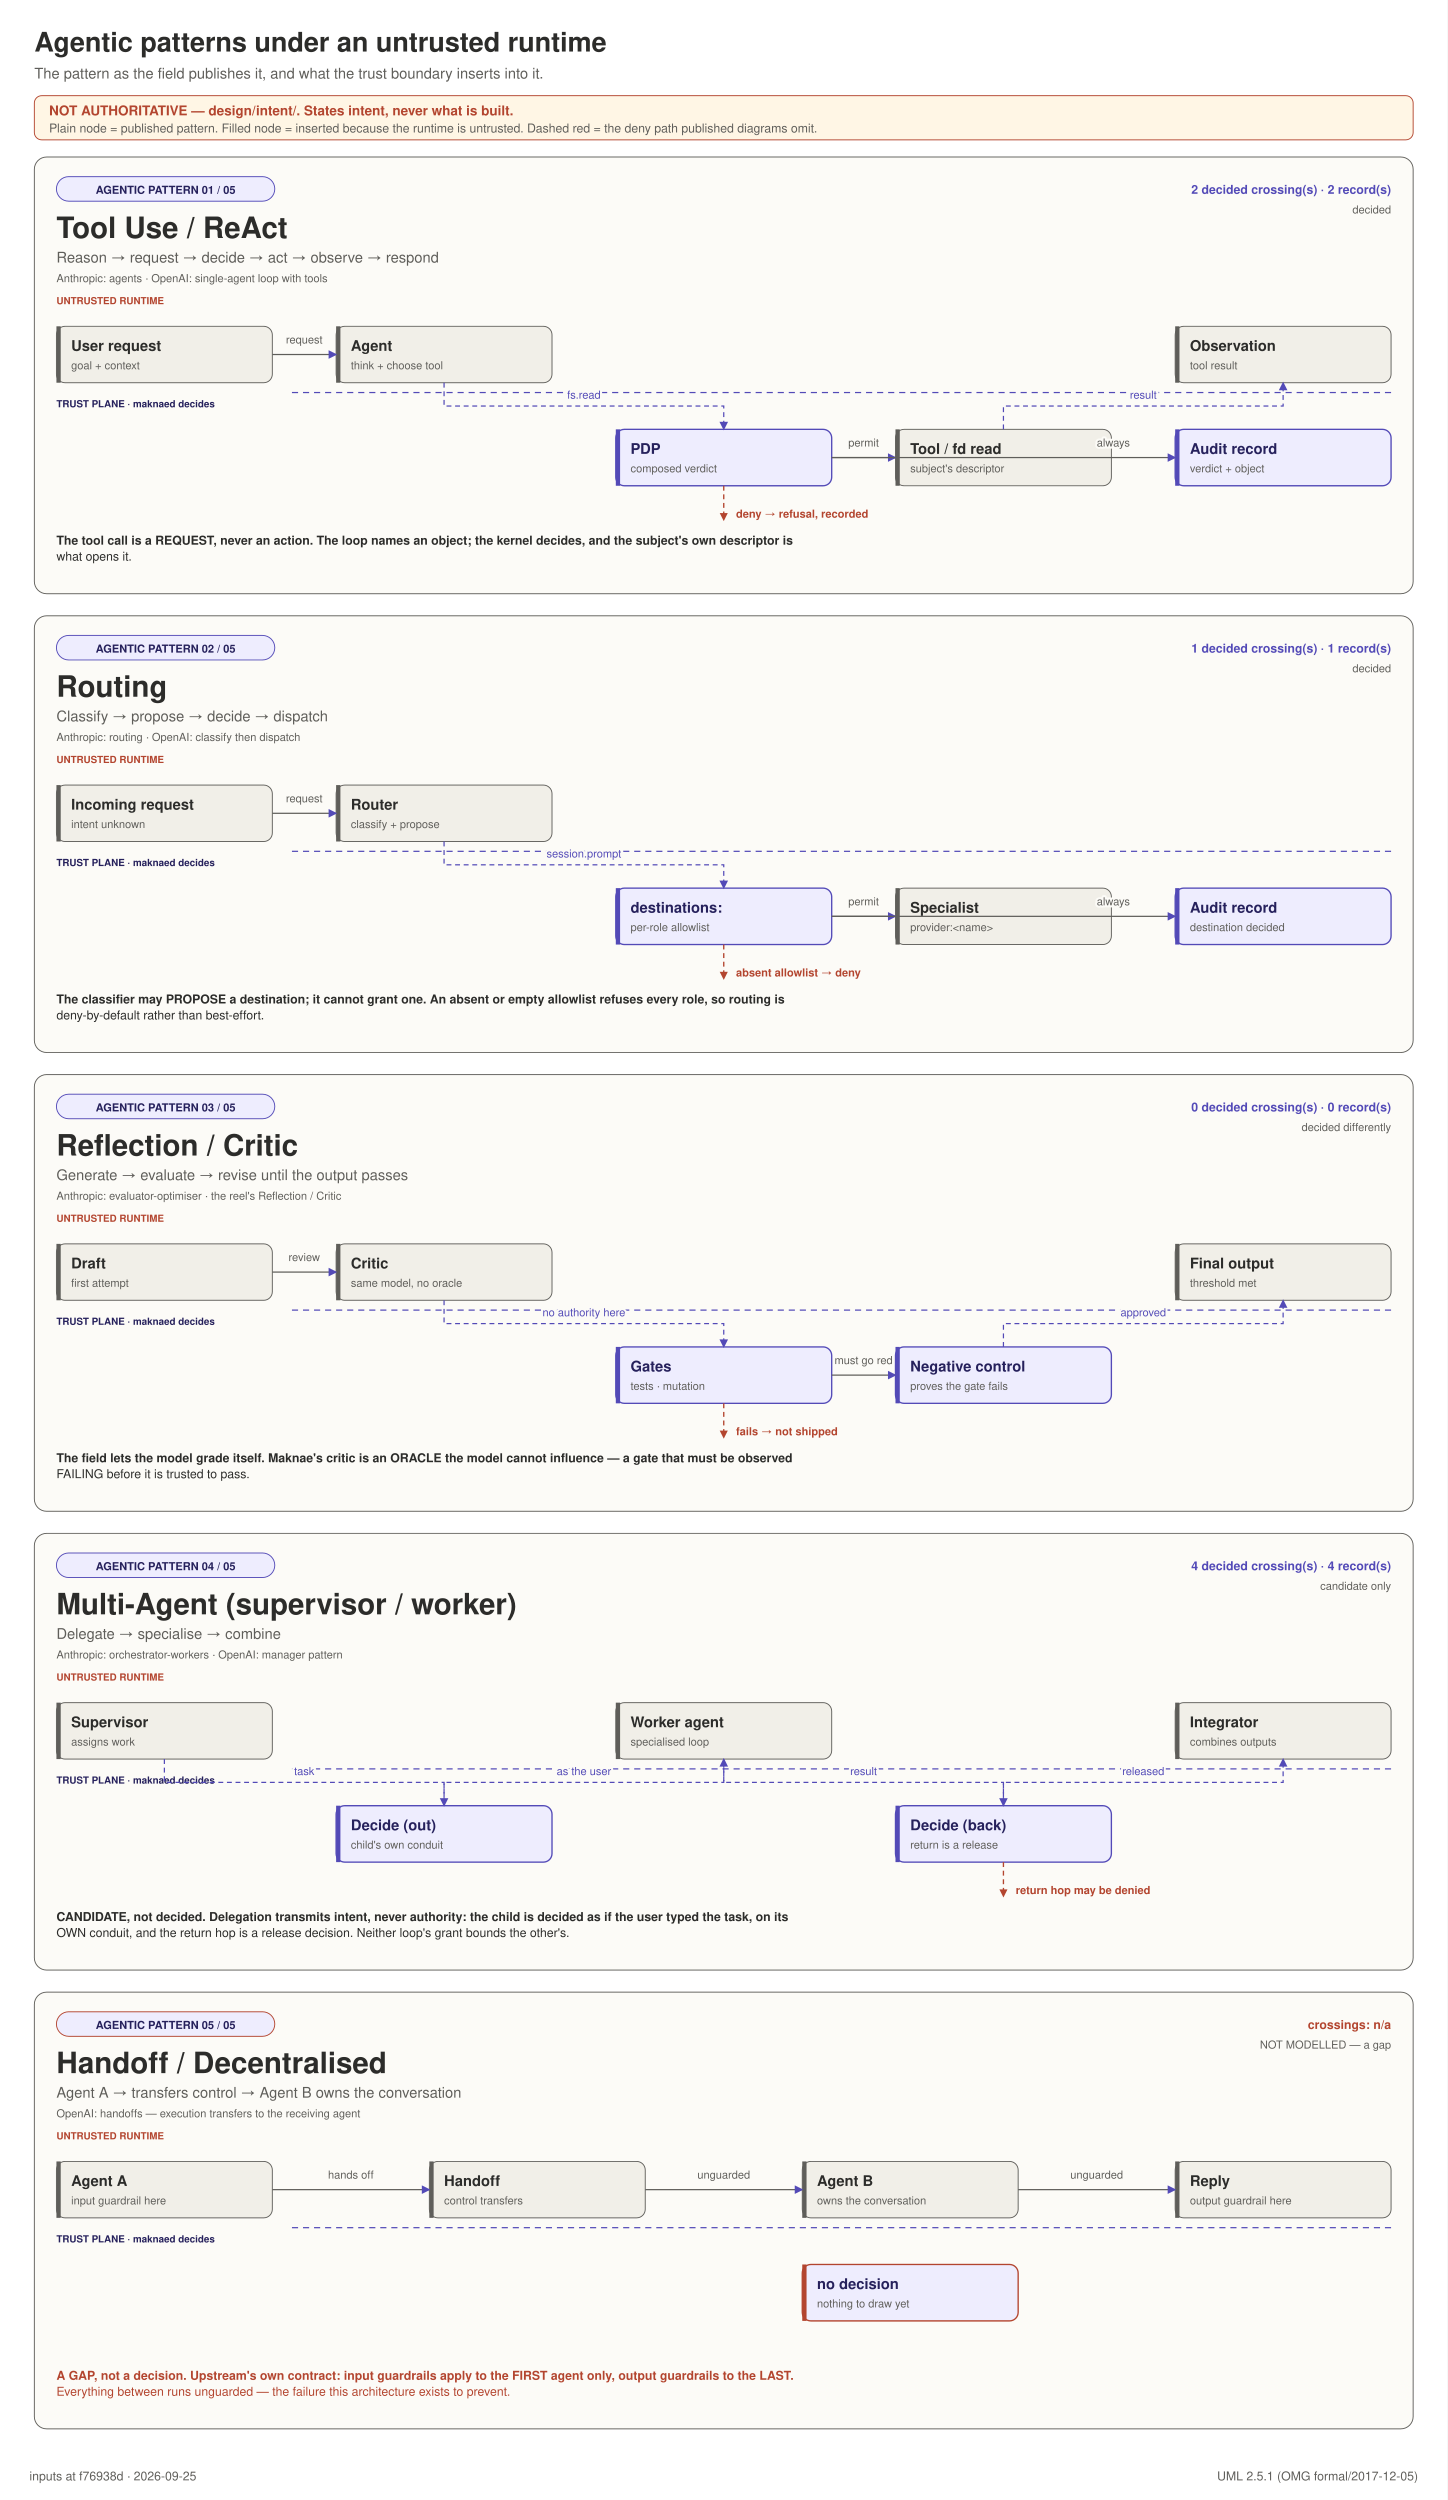
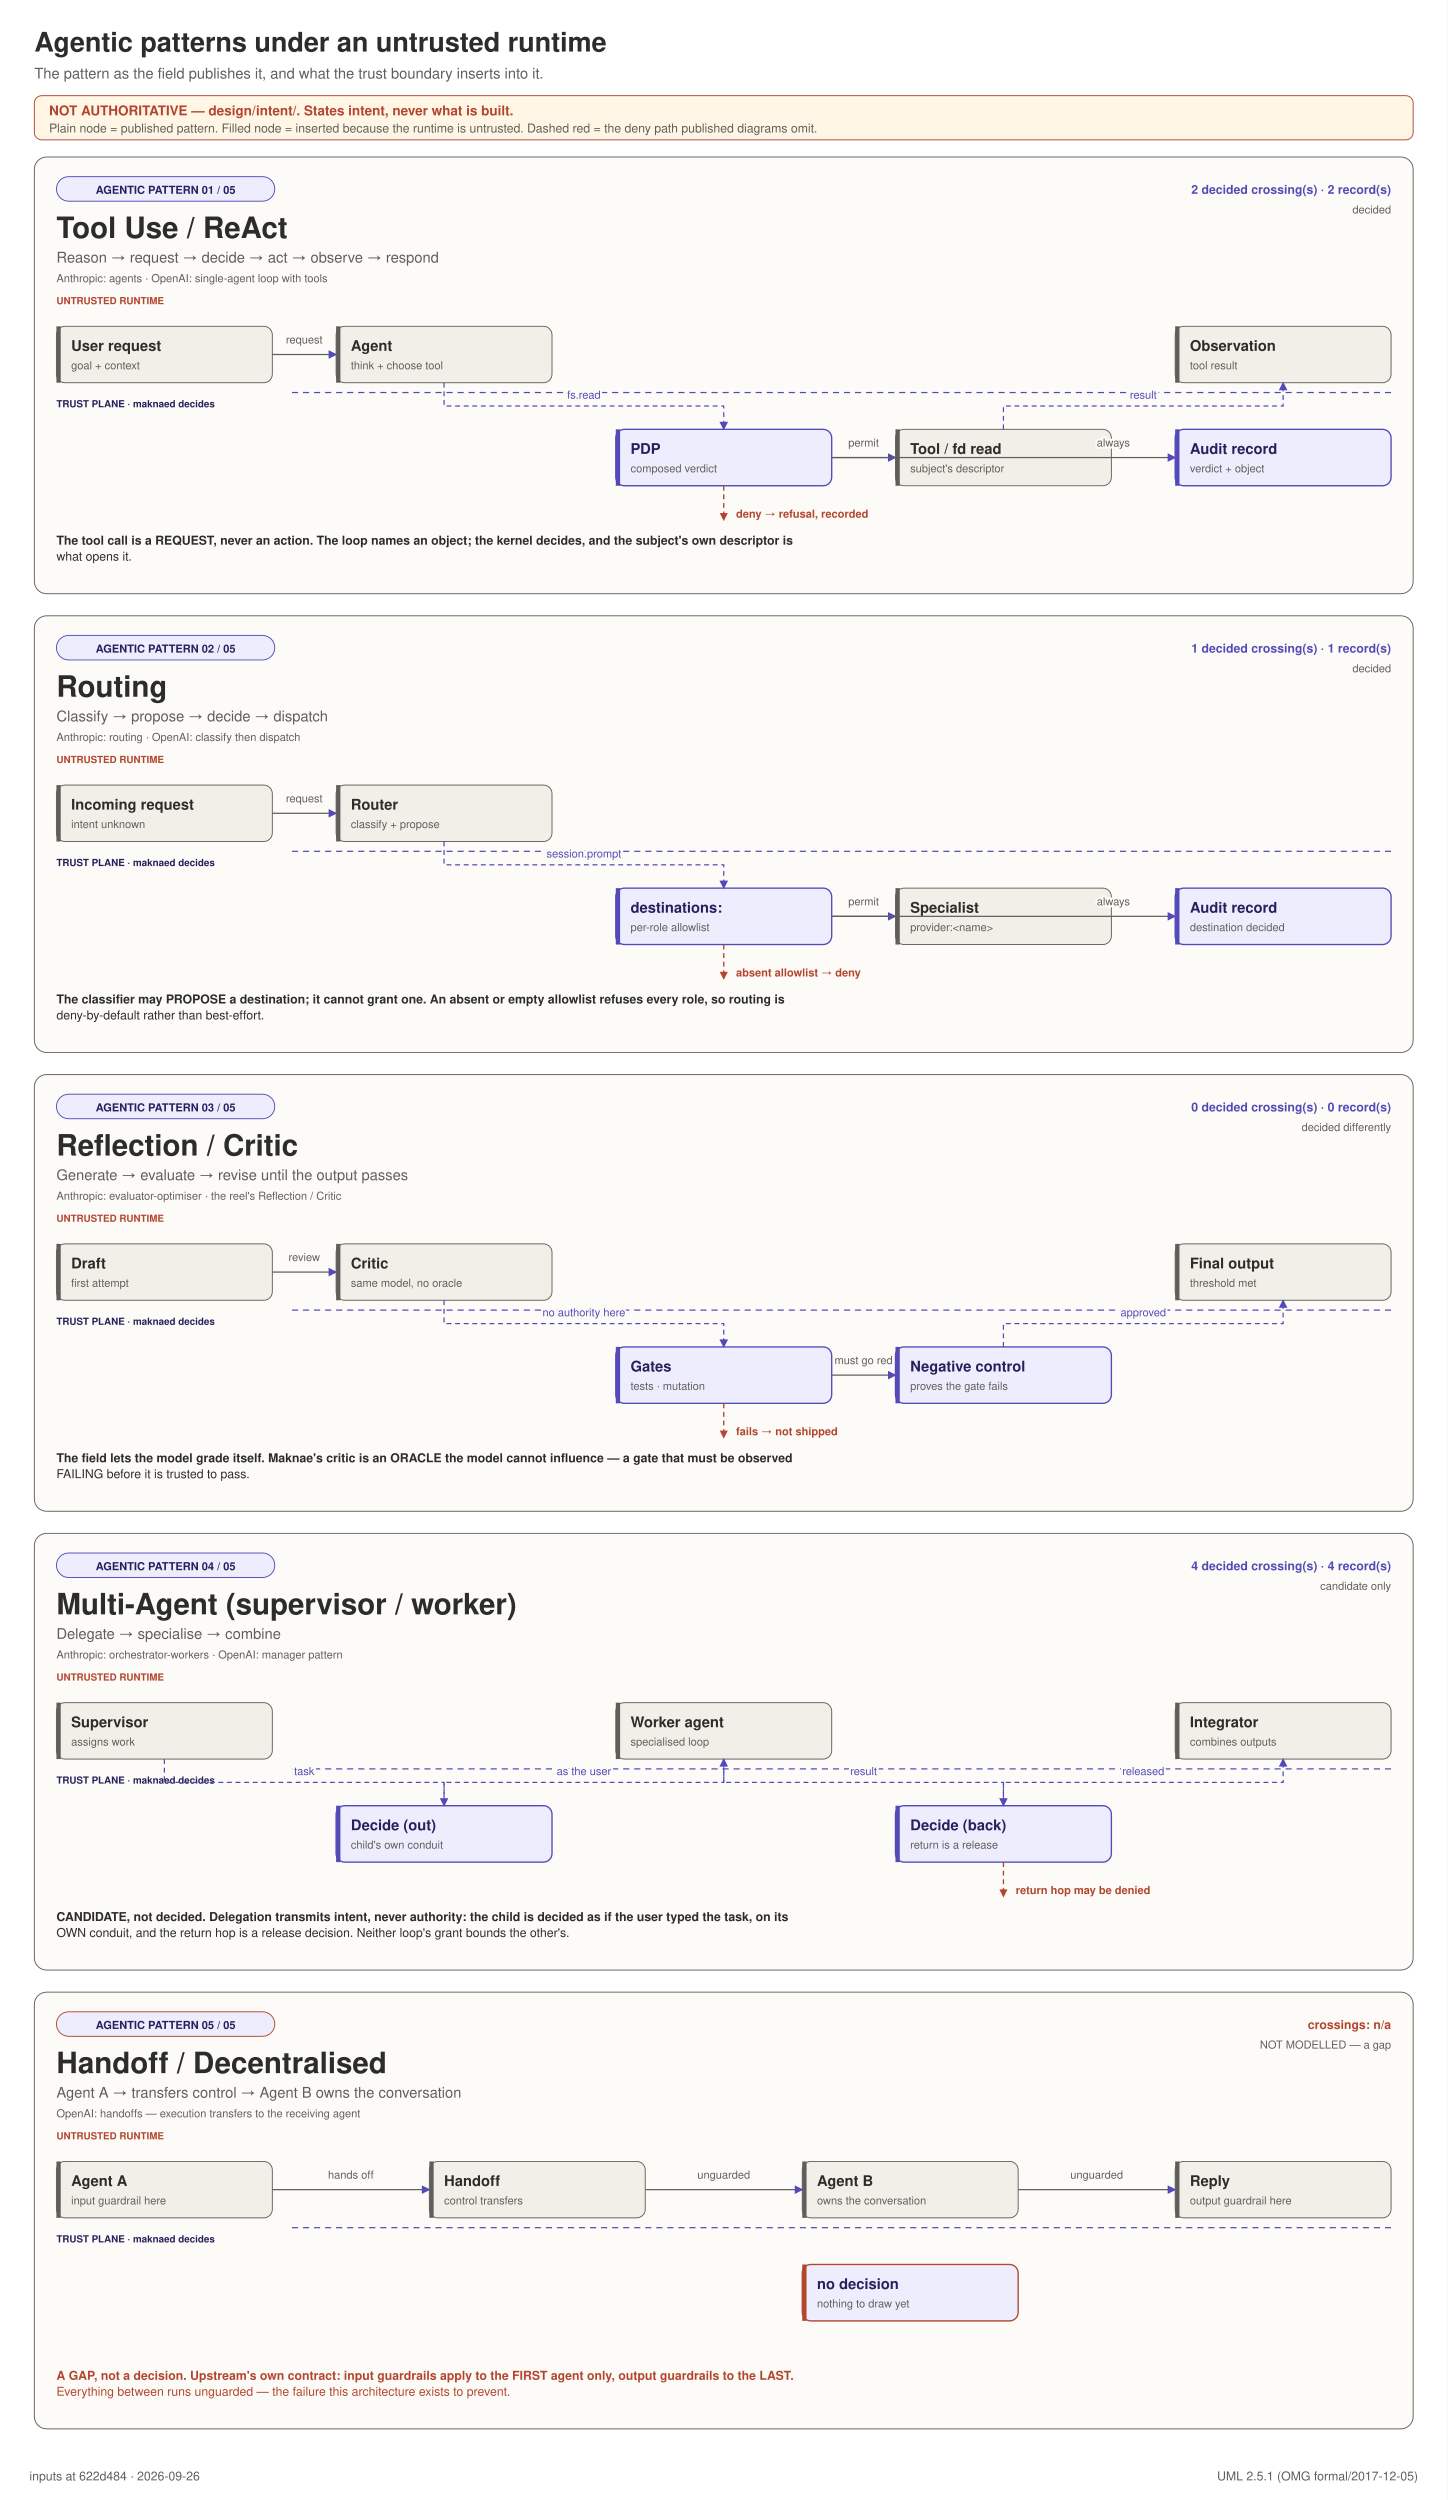
<svg xmlns="http://www.w3.org/2000/svg" width="1180" height="2038" viewBox="0 0 1180 2038" role="img">
  <rect x="0" y="0" width="1180" height="2038" fill="#FFFFFF" />
  <defs>
    <marker id="ar" viewBox="0 0 8 8" refX="7" refY="4" markerWidth="7" markerHeight="7" orient="auto">
      <path d="M0,0 L8,4 L0,8 z" fill="#534AB7" />
    </marker>
    <marker id="dn" viewBox="0 0 8 8" refX="7" refY="4" markerWidth="6" markerHeight="6" orient="auto">
      <path d="M0,0 L8,4 L0,8 z" fill="#B3452F" />
    </marker>
  </defs>
  <text x="28" y="42" text-anchor="start" font-family="Helvetica, Arial, sans-serif" font-size="22" font-weight="600" fill="#2C2C2A">Agentic patterns under an untrusted runtime</text>
  <text x="28" y="64" text-anchor="start" font-family="Helvetica, Arial, sans-serif" font-size="12" font-weight="400" fill="#5F5E5A">The pattern as the field publishes it, and what the trust boundary inserts into it.</text>
  <rect x="28" y="78" width="1124" height="36" rx="6" fill="#FFF6E5" stroke="#B3452F" stroke-width="0.75" />
  <text x="40" y="94" text-anchor="start" font-family="Helvetica, Arial, sans-serif" font-size="11" font-weight="600" fill="#B3452F">NOT AUTHORITATIVE — design/intent/. States intent, never what is built.</text>
  <text x="40" y="108" text-anchor="start" font-family="Helvetica, Arial, sans-serif" font-size="10" font-weight="400" fill="#5F5E5A">Plain node = published pattern.   Filled node = inserted because the runtime is untrusted.   Dashed red = the deny path published diagrams omit.</text>
  <rect x="28" y="128" width="1124" height="356" rx="10" fill="#FCFBF7" stroke="#5F5E5A" stroke-width="0.75" />
  <rect x="46" y="144" width="178" height="20" rx="10" fill="#EEEDFE" stroke="#534AB7" stroke-width="0.75" />
  <text x="135" y="158" text-anchor="middle" font-family="Helvetica, Arial, sans-serif" font-size="9" font-weight="600" fill="#26215C">AGENTIC PATTERN  01 / 05</text>
  <text x="46" y="194" text-anchor="start" font-family="Helvetica, Arial, sans-serif" font-size="24" font-weight="600" fill="#2C2C2A">Tool Use / ReAct</text>
  <text x="46" y="214" text-anchor="start" font-family="Helvetica, Arial, sans-serif" font-size="12" font-weight="400" fill="#5F5E5A">Reason → request → decide → act → observe → respond</text>
  <text x="46" y="230" text-anchor="start" font-family="Helvetica, Arial, sans-serif" font-size="9" font-weight="400" fill="#5F5E5A">Anthropic: agents · OpenAI: single-agent loop with tools</text>
  <text x="1134" y="158" text-anchor="end" font-family="Helvetica, Arial, sans-serif" font-size="10" font-weight="600" fill="#534AB7">2 decided crossing(s) · 2 record(s)</text>
  <text x="1134" y="174" text-anchor="end" font-family="Helvetica, Arial, sans-serif" font-size="9" font-weight="400" fill="#5F5E5A">decided</text>
  <text x="46" y="248" text-anchor="start" font-family="Helvetica, Arial, sans-serif" font-size="8" font-weight="600" fill="#B3452F">UNTRUSTED RUNTIME</text>
  <text x="46" y="332" text-anchor="start" font-family="Helvetica, Arial, sans-serif" font-size="8" font-weight="600" fill="#26215C">TRUST PLANE  ·  maknaed decides</text>
  <line x1="238" y1="320" x2="1138" y2="320" stroke="#534AB7" stroke-width="1" stroke-dasharray="5 4" />
  <rect x="46.0" y="266" width="176" height="46" rx="7" fill="#F1EFE8" stroke="#5F5E5A" stroke-width="0.75" />
  <rect x="46.0" y="266" width="3.5" height="46" fill="#5F5E5A" />
  <text x="58.0" y="286" text-anchor="start" font-family="Helvetica, Arial, sans-serif" font-size="12" font-weight="600" fill="#2C2C2A">User request</text>
  <text x="58.0" y="301" text-anchor="start" font-family="Helvetica, Arial, sans-serif" font-size="9" font-weight="400" fill="#5F5E5A">goal + context</text>
  <rect x="274.0" y="266" width="176" height="46" rx="7" fill="#F1EFE8" stroke="#5F5E5A" stroke-width="0.75" />
  <rect x="274.0" y="266" width="3.5" height="46" fill="#5F5E5A" />
  <text x="286.0" y="286" text-anchor="start" font-family="Helvetica, Arial, sans-serif" font-size="12" font-weight="600" fill="#2C2C2A">Agent</text>
  <text x="286.0" y="301" text-anchor="start" font-family="Helvetica, Arial, sans-serif" font-size="9" font-weight="400" fill="#5F5E5A">think + choose tool</text>
  <rect x="502.0" y="350" width="176" height="46" rx="7" fill="#EEEDFE" stroke="#534AB7" stroke-width="1.1" />
  <rect x="502.0" y="350" width="3.5" height="46" fill="#534AB7" />
  <text x="514.0" y="370" text-anchor="start" font-family="Helvetica, Arial, sans-serif" font-size="12" font-weight="600" fill="#26215C">PDP</text>
  <text x="514.0" y="385" text-anchor="start" font-family="Helvetica, Arial, sans-serif" font-size="9" font-weight="400" fill="#5F5E5A">composed verdict</text>
  <rect x="730.0" y="350" width="176" height="46" rx="7" fill="#F1EFE8" stroke="#5F5E5A" stroke-width="0.75" />
  <rect x="730.0" y="350" width="3.5" height="46" fill="#5F5E5A" />
  <text x="742.0" y="370" text-anchor="start" font-family="Helvetica, Arial, sans-serif" font-size="12" font-weight="600" fill="#2C2C2A">Tool / fd read</text>
  <text x="742.0" y="385" text-anchor="start" font-family="Helvetica, Arial, sans-serif" font-size="9" font-weight="400" fill="#5F5E5A">subject's descriptor</text>
  <rect x="958.0" y="266" width="176" height="46" rx="7" fill="#F1EFE8" stroke="#5F5E5A" stroke-width="0.75" />
  <rect x="958.0" y="266" width="3.5" height="46" fill="#5F5E5A" />
  <text x="970.0" y="286" text-anchor="start" font-family="Helvetica, Arial, sans-serif" font-size="12" font-weight="600" fill="#2C2C2A">Observation</text>
  <text x="970.0" y="301" text-anchor="start" font-family="Helvetica, Arial, sans-serif" font-size="9" font-weight="400" fill="#5F5E5A">tool result</text>
  <rect x="958.0" y="350" width="176" height="46" rx="7" fill="#EEEDFE" stroke="#534AB7" stroke-width="1.1" />
  <rect x="958.0" y="350" width="3.5" height="46" fill="#534AB7" />
  <text x="970.0" y="370" text-anchor="start" font-family="Helvetica, Arial, sans-serif" font-size="12" font-weight="600" fill="#26215C">Audit record</text>
  <text x="970.0" y="385" text-anchor="start" font-family="Helvetica, Arial, sans-serif" font-size="9" font-weight="400" fill="#5F5E5A">verdict + object</text>
  <line x1="222.0" y1="289.0" x2="274.0" y2="289.0" stroke="#5F5E5A" stroke-width="1" marker-end="url(#ar)" />
  <text x="248.0" y="280.0" text-anchor="middle" font-family="Helvetica, Arial, sans-serif" font-size="9" font-weight="400" fill="#5F5E5A" stroke="#FCFBF7" stroke-width="3.5" paint-order="stroke" stroke-linejoin="round">request</text>
  <path d="M362.0,312 L362.0,331.0 L590.0,331.0 L590.0,350" fill="none" stroke="#534AB7" stroke-width="1" stroke-dasharray="4 3" marker-end="url(#ar)" />
  <text x="476.0" y="325.0" text-anchor="middle" font-family="Helvetica, Arial, sans-serif" font-size="9" font-weight="400" fill="#534AB7" stroke="#FCFBF7" stroke-width="3.5" paint-order="stroke" stroke-linejoin="round">fs.read</text>
  <line x1="678.0" y1="373.0" x2="730.0" y2="373.0" stroke="#5F5E5A" stroke-width="1" marker-end="url(#ar)" />
  <text x="704.0" y="364.0" text-anchor="middle" font-family="Helvetica, Arial, sans-serif" font-size="9" font-weight="400" fill="#5F5E5A" stroke="#FCFBF7" stroke-width="3.5" paint-order="stroke" stroke-linejoin="round">permit</text>
  <path d="M818.0,350 L818.0,331.0 L1046.0,331.0 L1046.0,312" fill="none" stroke="#534AB7" stroke-width="1" stroke-dasharray="4 3" marker-end="url(#ar)" />
  <text x="932.0" y="325.0" text-anchor="middle" font-family="Helvetica, Arial, sans-serif" font-size="9" font-weight="400" fill="#534AB7" stroke="#FCFBF7" stroke-width="3.5" paint-order="stroke" stroke-linejoin="round">result</text>
  <line x1="678.0" y1="373.0" x2="958.0" y2="373.0" stroke="#5F5E5A" stroke-width="1" marker-end="url(#ar)" />
  <text x="907.6" y="364.0" text-anchor="middle" font-family="Helvetica, Arial, sans-serif" font-size="9" font-weight="400" fill="#5F5E5A" stroke="#FCFBF7" stroke-width="3.5" paint-order="stroke" stroke-linejoin="round">always</text>
  <line x1="590.0" y1="396" x2="590.0" y2="424" stroke="#B3452F" stroke-width="1.1" stroke-dasharray="4 3" marker-end="url(#dn)" />
  <text x="600.0" y="422" text-anchor="start" font-family="Helvetica, Arial, sans-serif" font-size="9" font-weight="600" fill="#B3452F">deny → refusal, recorded</text>
  <text x="46" y="444" text-anchor="start" font-family="Helvetica, Arial, sans-serif" font-size="10" font-weight="600" fill="#2C2C2A">The tool call is a REQUEST, never an action. The loop names an object; the kernel decides, and the subject's own descriptor is</text>
  <text x="46" y="457" text-anchor="start" font-family="Helvetica, Arial, sans-serif" font-size="10" font-weight="400" fill="#2C2C2A">what opens it.</text>
  <rect x="28" y="502" width="1124" height="356" rx="10" fill="#FCFBF7" stroke="#5F5E5A" stroke-width="0.75" />
  <rect x="46" y="518" width="178" height="20" rx="10" fill="#EEEDFE" stroke="#534AB7" stroke-width="0.75" />
  <text x="135" y="532" text-anchor="middle" font-family="Helvetica, Arial, sans-serif" font-size="9" font-weight="600" fill="#26215C">AGENTIC PATTERN  02 / 05</text>
  <text x="46" y="568" text-anchor="start" font-family="Helvetica, Arial, sans-serif" font-size="24" font-weight="600" fill="#2C2C2A">Routing</text>
  <text x="46" y="588" text-anchor="start" font-family="Helvetica, Arial, sans-serif" font-size="12" font-weight="400" fill="#5F5E5A">Classify → propose → decide → dispatch</text>
  <text x="46" y="604" text-anchor="start" font-family="Helvetica, Arial, sans-serif" font-size="9" font-weight="400" fill="#5F5E5A">Anthropic: routing · OpenAI: classify then dispatch</text>
  <text x="1134" y="532" text-anchor="end" font-family="Helvetica, Arial, sans-serif" font-size="10" font-weight="600" fill="#534AB7">1 decided crossing(s) · 1 record(s)</text>
  <text x="1134" y="548" text-anchor="end" font-family="Helvetica, Arial, sans-serif" font-size="9" font-weight="400" fill="#5F5E5A">decided</text>
  <text x="46" y="622" text-anchor="start" font-family="Helvetica, Arial, sans-serif" font-size="8" font-weight="600" fill="#B3452F">UNTRUSTED RUNTIME</text>
  <text x="46" y="706" text-anchor="start" font-family="Helvetica, Arial, sans-serif" font-size="8" font-weight="600" fill="#26215C">TRUST PLANE  ·  maknaed decides</text>
  <line x1="238" y1="694" x2="1138" y2="694" stroke="#534AB7" stroke-width="1" stroke-dasharray="5 4" />
  <rect x="46.0" y="640" width="176" height="46" rx="7" fill="#F1EFE8" stroke="#5F5E5A" stroke-width="0.75" />
  <rect x="46.0" y="640" width="3.5" height="46" fill="#5F5E5A" />
  <text x="58.0" y="660" text-anchor="start" font-family="Helvetica, Arial, sans-serif" font-size="12" font-weight="600" fill="#2C2C2A">Incoming request</text>
  <text x="58.0" y="675" text-anchor="start" font-family="Helvetica, Arial, sans-serif" font-size="9" font-weight="400" fill="#5F5E5A">intent unknown</text>
  <rect x="274.0" y="640" width="176" height="46" rx="7" fill="#F1EFE8" stroke="#5F5E5A" stroke-width="0.75" />
  <rect x="274.0" y="640" width="3.5" height="46" fill="#5F5E5A" />
  <text x="286.0" y="660" text-anchor="start" font-family="Helvetica, Arial, sans-serif" font-size="12" font-weight="600" fill="#2C2C2A">Router</text>
  <text x="286.0" y="675" text-anchor="start" font-family="Helvetica, Arial, sans-serif" font-size="9" font-weight="400" fill="#5F5E5A">classify + propose</text>
  <rect x="502.0" y="724" width="176" height="46" rx="7" fill="#EEEDFE" stroke="#534AB7" stroke-width="1.1" />
  <rect x="502.0" y="724" width="3.5" height="46" fill="#534AB7" />
  <text x="514.0" y="744" text-anchor="start" font-family="Helvetica, Arial, sans-serif" font-size="12" font-weight="600" fill="#26215C">destinations:</text>
  <text x="514.0" y="759" text-anchor="start" font-family="Helvetica, Arial, sans-serif" font-size="9" font-weight="400" fill="#5F5E5A">per-role allowlist</text>
  <rect x="730.0" y="724" width="176" height="46" rx="7" fill="#F1EFE8" stroke="#5F5E5A" stroke-width="0.75" />
  <rect x="730.0" y="724" width="3.5" height="46" fill="#5F5E5A" />
  <text x="742.0" y="744" text-anchor="start" font-family="Helvetica, Arial, sans-serif" font-size="12" font-weight="600" fill="#2C2C2A">Specialist</text>
  <text x="742.0" y="759" text-anchor="start" font-family="Helvetica, Arial, sans-serif" font-size="9" font-weight="400" fill="#5F5E5A">provider:&lt;name&gt;</text>
  <rect x="958.0" y="724" width="176" height="46" rx="7" fill="#EEEDFE" stroke="#534AB7" stroke-width="1.1" />
  <rect x="958.0" y="724" width="3.5" height="46" fill="#534AB7" />
  <text x="970.0" y="744" text-anchor="start" font-family="Helvetica, Arial, sans-serif" font-size="12" font-weight="600" fill="#26215C">Audit record</text>
  <text x="970.0" y="759" text-anchor="start" font-family="Helvetica, Arial, sans-serif" font-size="9" font-weight="400" fill="#5F5E5A">destination decided</text>
  <line x1="222.0" y1="663.0" x2="274.0" y2="663.0" stroke="#5F5E5A" stroke-width="1" marker-end="url(#ar)" />
  <text x="248.0" y="654.0" text-anchor="middle" font-family="Helvetica, Arial, sans-serif" font-size="9" font-weight="400" fill="#5F5E5A" stroke="#FCFBF7" stroke-width="3.5" paint-order="stroke" stroke-linejoin="round">request</text>
  <path d="M362.0,686 L362.0,705.0 L590.0,705.0 L590.0,724" fill="none" stroke="#534AB7" stroke-width="1" stroke-dasharray="4 3" marker-end="url(#ar)" />
  <text x="476.0" y="699.0" text-anchor="middle" font-family="Helvetica, Arial, sans-serif" font-size="9" font-weight="400" fill="#534AB7" stroke="#FCFBF7" stroke-width="3.5" paint-order="stroke" stroke-linejoin="round">session.prompt</text>
  <line x1="678.0" y1="747.0" x2="730.0" y2="747.0" stroke="#5F5E5A" stroke-width="1" marker-end="url(#ar)" />
  <text x="704.0" y="738.0" text-anchor="middle" font-family="Helvetica, Arial, sans-serif" font-size="9" font-weight="400" fill="#5F5E5A" stroke="#FCFBF7" stroke-width="3.5" paint-order="stroke" stroke-linejoin="round">permit</text>
  <line x1="678.0" y1="747.0" x2="958.0" y2="747.0" stroke="#5F5E5A" stroke-width="1" marker-end="url(#ar)" />
  <text x="907.6" y="738.0" text-anchor="middle" font-family="Helvetica, Arial, sans-serif" font-size="9" font-weight="400" fill="#5F5E5A" stroke="#FCFBF7" stroke-width="3.5" paint-order="stroke" stroke-linejoin="round">always</text>
  <line x1="590.0" y1="770" x2="590.0" y2="798" stroke="#B3452F" stroke-width="1.1" stroke-dasharray="4 3" marker-end="url(#dn)" />
  <text x="600.0" y="796" text-anchor="start" font-family="Helvetica, Arial, sans-serif" font-size="9" font-weight="600" fill="#B3452F">absent allowlist → deny</text>
  <text x="46" y="818" text-anchor="start" font-family="Helvetica, Arial, sans-serif" font-size="10" font-weight="600" fill="#2C2C2A">The classifier may PROPOSE a destination; it cannot grant one. An absent or empty allowlist refuses every role, so routing is</text>
  <text x="46" y="831" text-anchor="start" font-family="Helvetica, Arial, sans-serif" font-size="10" font-weight="400" fill="#2C2C2A">deny-by-default rather than best-effort.</text>
  <rect x="28" y="876" width="1124" height="356" rx="10" fill="#FCFBF7" stroke="#5F5E5A" stroke-width="0.75" />
  <rect x="46" y="892" width="178" height="20" rx="10" fill="#EEEDFE" stroke="#534AB7" stroke-width="0.75" />
  <text x="135" y="906" text-anchor="middle" font-family="Helvetica, Arial, sans-serif" font-size="9" font-weight="600" fill="#26215C">AGENTIC PATTERN  03 / 05</text>
  <text x="46" y="942" text-anchor="start" font-family="Helvetica, Arial, sans-serif" font-size="24" font-weight="600" fill="#2C2C2A">Reflection / Critic</text>
  <text x="46" y="962" text-anchor="start" font-family="Helvetica, Arial, sans-serif" font-size="12" font-weight="400" fill="#5F5E5A">Generate → evaluate → revise until the output passes</text>
  <text x="46" y="978" text-anchor="start" font-family="Helvetica, Arial, sans-serif" font-size="9" font-weight="400" fill="#5F5E5A">Anthropic: evaluator-optimiser · the reel's Reflection / Critic</text>
  <text x="1134" y="906" text-anchor="end" font-family="Helvetica, Arial, sans-serif" font-size="10" font-weight="600" fill="#534AB7">0 decided crossing(s) · 0 record(s)</text>
  <text x="1134" y="922" text-anchor="end" font-family="Helvetica, Arial, sans-serif" font-size="9" font-weight="400" fill="#5F5E5A">decided differently</text>
  <text x="46" y="996" text-anchor="start" font-family="Helvetica, Arial, sans-serif" font-size="8" font-weight="600" fill="#B3452F">UNTRUSTED RUNTIME</text>
  <text x="46" y="1080" text-anchor="start" font-family="Helvetica, Arial, sans-serif" font-size="8" font-weight="600" fill="#26215C">TRUST PLANE  ·  maknaed decides</text>
  <line x1="238" y1="1068" x2="1138" y2="1068" stroke="#534AB7" stroke-width="1" stroke-dasharray="5 4" />
  <rect x="46.0" y="1014" width="176" height="46" rx="7" fill="#F1EFE8" stroke="#5F5E5A" stroke-width="0.75" />
  <rect x="46.0" y="1014" width="3.5" height="46" fill="#5F5E5A" />
  <text x="58.0" y="1034" text-anchor="start" font-family="Helvetica, Arial, sans-serif" font-size="12" font-weight="600" fill="#2C2C2A">Draft</text>
  <text x="58.0" y="1049" text-anchor="start" font-family="Helvetica, Arial, sans-serif" font-size="9" font-weight="400" fill="#5F5E5A">first attempt</text>
  <rect x="274.0" y="1014" width="176" height="46" rx="7" fill="#F1EFE8" stroke="#5F5E5A" stroke-width="0.75" />
  <rect x="274.0" y="1014" width="3.5" height="46" fill="#5F5E5A" />
  <text x="286.0" y="1034" text-anchor="start" font-family="Helvetica, Arial, sans-serif" font-size="12" font-weight="600" fill="#2C2C2A">Critic</text>
  <text x="286.0" y="1049" text-anchor="start" font-family="Helvetica, Arial, sans-serif" font-size="9" font-weight="400" fill="#5F5E5A">same model, no oracle</text>
  <rect x="502.0" y="1098" width="176" height="46" rx="7" fill="#EEEDFE" stroke="#534AB7" stroke-width="1.1" />
  <rect x="502.0" y="1098" width="3.5" height="46" fill="#534AB7" />
  <text x="514.0" y="1118" text-anchor="start" font-family="Helvetica, Arial, sans-serif" font-size="12" font-weight="600" fill="#26215C">Gates</text>
  <text x="514.0" y="1133" text-anchor="start" font-family="Helvetica, Arial, sans-serif" font-size="9" font-weight="400" fill="#5F5E5A">tests · mutation</text>
  <rect x="730.0" y="1098" width="176" height="46" rx="7" fill="#EEEDFE" stroke="#534AB7" stroke-width="1.1" />
  <rect x="730.0" y="1098" width="3.5" height="46" fill="#534AB7" />
  <text x="742.0" y="1118" text-anchor="start" font-family="Helvetica, Arial, sans-serif" font-size="12" font-weight="600" fill="#26215C">Negative control</text>
  <text x="742.0" y="1133" text-anchor="start" font-family="Helvetica, Arial, sans-serif" font-size="9" font-weight="400" fill="#5F5E5A">proves the gate fails</text>
  <rect x="958.0" y="1014" width="176" height="46" rx="7" fill="#F1EFE8" stroke="#5F5E5A" stroke-width="0.75" />
  <rect x="958.0" y="1014" width="3.5" height="46" fill="#5F5E5A" />
  <text x="970.0" y="1034" text-anchor="start" font-family="Helvetica, Arial, sans-serif" font-size="12" font-weight="600" fill="#2C2C2A">Final output</text>
  <text x="970.0" y="1049" text-anchor="start" font-family="Helvetica, Arial, sans-serif" font-size="9" font-weight="400" fill="#5F5E5A">threshold met</text>
  <line x1="222.0" y1="1037.0" x2="274.0" y2="1037.0" stroke="#5F5E5A" stroke-width="1" marker-end="url(#ar)" />
  <text x="248.0" y="1028.0" text-anchor="middle" font-family="Helvetica, Arial, sans-serif" font-size="9" font-weight="400" fill="#5F5E5A" stroke="#FCFBF7" stroke-width="3.5" paint-order="stroke" stroke-linejoin="round">review</text>
  <path d="M362.0,1060 L362.0,1079.0 L590.0,1079.0 L590.0,1098" fill="none" stroke="#534AB7" stroke-width="1" stroke-dasharray="4 3" marker-end="url(#ar)" />
  <text x="476.0" y="1073.0" text-anchor="middle" font-family="Helvetica, Arial, sans-serif" font-size="9" font-weight="400" fill="#534AB7" stroke="#FCFBF7" stroke-width="3.5" paint-order="stroke" stroke-linejoin="round">no authority here</text>
  <line x1="678.0" y1="1121.0" x2="730.0" y2="1121.0" stroke="#5F5E5A" stroke-width="1" marker-end="url(#ar)" />
  <text x="704.0" y="1112.0" text-anchor="middle" font-family="Helvetica, Arial, sans-serif" font-size="9" font-weight="400" fill="#5F5E5A" stroke="#FCFBF7" stroke-width="3.5" paint-order="stroke" stroke-linejoin="round">must go red</text>
  <path d="M818.0,1098 L818.0,1079.0 L1046.0,1079.0 L1046.0,1060" fill="none" stroke="#534AB7" stroke-width="1" stroke-dasharray="4 3" marker-end="url(#ar)" />
  <text x="932.0" y="1073.0" text-anchor="middle" font-family="Helvetica, Arial, sans-serif" font-size="9" font-weight="400" fill="#534AB7" stroke="#FCFBF7" stroke-width="3.5" paint-order="stroke" stroke-linejoin="round">approved</text>
  <line x1="590.0" y1="1144" x2="590.0" y2="1172" stroke="#B3452F" stroke-width="1.1" stroke-dasharray="4 3" marker-end="url(#dn)" />
  <text x="600.0" y="1170" text-anchor="start" font-family="Helvetica, Arial, sans-serif" font-size="9" font-weight="600" fill="#B3452F">fails → not shipped</text>
  <text x="46" y="1192" text-anchor="start" font-family="Helvetica, Arial, sans-serif" font-size="10" font-weight="600" fill="#2C2C2A">The field lets the model grade itself. Maknae's critic is an ORACLE the model cannot influence — a gate that must be observed</text>
  <text x="46" y="1205" text-anchor="start" font-family="Helvetica, Arial, sans-serif" font-size="10" font-weight="400" fill="#2C2C2A">FAILING before it is trusted to pass.</text>
  <rect x="28" y="1250" width="1124" height="356" rx="10" fill="#FCFBF7" stroke="#5F5E5A" stroke-width="0.75" />
  <rect x="46" y="1266" width="178" height="20" rx="10" fill="#EEEDFE" stroke="#534AB7" stroke-width="0.75" />
  <text x="135" y="1280" text-anchor="middle" font-family="Helvetica, Arial, sans-serif" font-size="9" font-weight="600" fill="#26215C">AGENTIC PATTERN  04 / 05</text>
  <text x="46" y="1316" text-anchor="start" font-family="Helvetica, Arial, sans-serif" font-size="24" font-weight="600" fill="#2C2C2A">Multi-Agent (supervisor / worker)</text>
  <text x="46" y="1336" text-anchor="start" font-family="Helvetica, Arial, sans-serif" font-size="12" font-weight="400" fill="#5F5E5A">Delegate → specialise → combine</text>
  <text x="46" y="1352" text-anchor="start" font-family="Helvetica, Arial, sans-serif" font-size="9" font-weight="400" fill="#5F5E5A">Anthropic: orchestrator-workers · OpenAI: manager pattern</text>
  <text x="1134" y="1280" text-anchor="end" font-family="Helvetica, Arial, sans-serif" font-size="10" font-weight="600" fill="#534AB7">4 decided crossing(s) · 4 record(s)</text>
  <text x="1134" y="1296" text-anchor="end" font-family="Helvetica, Arial, sans-serif" font-size="9" font-weight="400" fill="#5F5E5A">candidate only</text>
  <text x="46" y="1370" text-anchor="start" font-family="Helvetica, Arial, sans-serif" font-size="8" font-weight="600" fill="#B3452F">UNTRUSTED RUNTIME</text>
  <text x="46" y="1454" text-anchor="start" font-family="Helvetica, Arial, sans-serif" font-size="8" font-weight="600" fill="#26215C">TRUST PLANE  ·  maknaed decides</text>
  <line x1="238" y1="1442" x2="1138" y2="1442" stroke="#534AB7" stroke-width="1" stroke-dasharray="5 4" />
  <rect x="46.0" y="1388" width="176" height="46" rx="7" fill="#F1EFE8" stroke="#5F5E5A" stroke-width="0.75" />
  <rect x="46.0" y="1388" width="3.5" height="46" fill="#5F5E5A" />
  <text x="58.0" y="1408" text-anchor="start" font-family="Helvetica, Arial, sans-serif" font-size="12" font-weight="600" fill="#2C2C2A">Supervisor</text>
  <text x="58.0" y="1423" text-anchor="start" font-family="Helvetica, Arial, sans-serif" font-size="9" font-weight="400" fill="#5F5E5A">assigns work</text>
  <rect x="274.0" y="1472" width="176" height="46" rx="7" fill="#EEEDFE" stroke="#534AB7" stroke-width="1.1" />
  <rect x="274.0" y="1472" width="3.5" height="46" fill="#534AB7" />
  <text x="286.0" y="1492" text-anchor="start" font-family="Helvetica, Arial, sans-serif" font-size="12" font-weight="600" fill="#26215C">Decide (out)</text>
  <text x="286.0" y="1507" text-anchor="start" font-family="Helvetica, Arial, sans-serif" font-size="9" font-weight="400" fill="#5F5E5A">child's own conduit</text>
  <rect x="502.0" y="1388" width="176" height="46" rx="7" fill="#F1EFE8" stroke="#5F5E5A" stroke-width="0.75" />
  <rect x="502.0" y="1388" width="3.5" height="46" fill="#5F5E5A" />
  <text x="514.0" y="1408" text-anchor="start" font-family="Helvetica, Arial, sans-serif" font-size="12" font-weight="600" fill="#2C2C2A">Worker agent</text>
  <text x="514.0" y="1423" text-anchor="start" font-family="Helvetica, Arial, sans-serif" font-size="9" font-weight="400" fill="#5F5E5A">specialised loop</text>
  <rect x="730.0" y="1472" width="176" height="46" rx="7" fill="#EEEDFE" stroke="#534AB7" stroke-width="1.1" />
  <rect x="730.0" y="1472" width="3.5" height="46" fill="#534AB7" />
  <text x="742.0" y="1492" text-anchor="start" font-family="Helvetica, Arial, sans-serif" font-size="12" font-weight="600" fill="#26215C">Decide (back)</text>
  <text x="742.0" y="1507" text-anchor="start" font-family="Helvetica, Arial, sans-serif" font-size="9" font-weight="400" fill="#5F5E5A">return is a release</text>
  <rect x="958.0" y="1388" width="176" height="46" rx="7" fill="#F1EFE8" stroke="#5F5E5A" stroke-width="0.75" />
  <rect x="958.0" y="1388" width="3.5" height="46" fill="#5F5E5A" />
  <text x="970.0" y="1408" text-anchor="start" font-family="Helvetica, Arial, sans-serif" font-size="12" font-weight="600" fill="#2C2C2A">Integrator</text>
  <text x="970.0" y="1423" text-anchor="start" font-family="Helvetica, Arial, sans-serif" font-size="9" font-weight="400" fill="#5F5E5A">combines outputs</text>
  <path d="M134.0,1434 L134.0,1453.0 L362.0,1453.0 L362.0,1472" fill="none" stroke="#534AB7" stroke-width="1" stroke-dasharray="4 3" marker-end="url(#ar)" />
  <text x="248.0" y="1447.0" text-anchor="middle" font-family="Helvetica, Arial, sans-serif" font-size="9" font-weight="400" fill="#534AB7" stroke="#FCFBF7" stroke-width="3.5" paint-order="stroke" stroke-linejoin="round">task</text>
  <path d="M362.0,1472 L362.0,1453.0 L590.0,1453.0 L590.0,1434" fill="none" stroke="#534AB7" stroke-width="1" stroke-dasharray="4 3" marker-end="url(#ar)" />
  <text x="476.0" y="1447.0" text-anchor="middle" font-family="Helvetica, Arial, sans-serif" font-size="9" font-weight="400" fill="#534AB7" stroke="#FCFBF7" stroke-width="3.5" paint-order="stroke" stroke-linejoin="round">as the user</text>
  <path d="M590.0,1434 L590.0,1453.0 L818.0,1453.0 L818.0,1472" fill="none" stroke="#534AB7" stroke-width="1" stroke-dasharray="4 3" marker-end="url(#ar)" />
  <text x="704.0" y="1447.0" text-anchor="middle" font-family="Helvetica, Arial, sans-serif" font-size="9" font-weight="400" fill="#534AB7" stroke="#FCFBF7" stroke-width="3.5" paint-order="stroke" stroke-linejoin="round">result</text>
  <path d="M818.0,1472 L818.0,1453.0 L1046.0,1453.0 L1046.0,1434" fill="none" stroke="#534AB7" stroke-width="1" stroke-dasharray="4 3" marker-end="url(#ar)" />
  <text x="932.0" y="1447.0" text-anchor="middle" font-family="Helvetica, Arial, sans-serif" font-size="9" font-weight="400" fill="#534AB7" stroke="#FCFBF7" stroke-width="3.5" paint-order="stroke" stroke-linejoin="round">released</text>
  <line x1="818.0" y1="1518" x2="818.0" y2="1546" stroke="#B3452F" stroke-width="1.1" stroke-dasharray="4 3" marker-end="url(#dn)" />
  <text x="828.0" y="1544" text-anchor="start" font-family="Helvetica, Arial, sans-serif" font-size="9" font-weight="600" fill="#B3452F">return hop may be denied</text>
  <text x="46" y="1566" text-anchor="start" font-family="Helvetica, Arial, sans-serif" font-size="10" font-weight="600" fill="#2C2C2A">CANDIDATE, not decided. Delegation transmits intent, never authority: the child is decided as if the user typed the task, on its</text>
  <text x="46" y="1579" text-anchor="start" font-family="Helvetica, Arial, sans-serif" font-size="10" font-weight="400" fill="#2C2C2A">OWN conduit, and the return hop is a release decision. Neither loop's grant bounds the other's.</text>
  <rect x="28" y="1624" width="1124" height="356" rx="10" fill="#FCFBF7" stroke="#5F5E5A" stroke-width="0.75" />
  <rect x="46" y="1640" width="178" height="20" rx="10" fill="#EEEDFE" stroke="#B3452F" stroke-width="0.75" />
  <text x="135" y="1654" text-anchor="middle" font-family="Helvetica, Arial, sans-serif" font-size="9" font-weight="600" fill="#26215C">AGENTIC PATTERN  05 / 05</text>
  <text x="46" y="1690" text-anchor="start" font-family="Helvetica, Arial, sans-serif" font-size="24" font-weight="600" fill="#2C2C2A">Handoff / Decentralised</text>
  <text x="46" y="1710" text-anchor="start" font-family="Helvetica, Arial, sans-serif" font-size="12" font-weight="400" fill="#5F5E5A">Agent A → transfers control → Agent B owns the conversation</text>
  <text x="46" y="1726" text-anchor="start" font-family="Helvetica, Arial, sans-serif" font-size="9" font-weight="400" fill="#5F5E5A">OpenAI: handoffs — execution transfers to the receiving agent</text>
  <text x="1134" y="1654" text-anchor="end" font-family="Helvetica, Arial, sans-serif" font-size="10" font-weight="600" fill="#B3452F">crossings: n/a</text>
  <text x="1134" y="1670" text-anchor="end" font-family="Helvetica, Arial, sans-serif" font-size="9" font-weight="400" fill="#5F5E5A">NOT MODELLED — a gap</text>
  <text x="46" y="1744" text-anchor="start" font-family="Helvetica, Arial, sans-serif" font-size="8" font-weight="600" fill="#B3452F">UNTRUSTED RUNTIME</text>
  <text x="46" y="1828" text-anchor="start" font-family="Helvetica, Arial, sans-serif" font-size="8" font-weight="600" fill="#26215C">TRUST PLANE  ·  maknaed decides</text>
  <line x1="238" y1="1816" x2="1138" y2="1816" stroke="#534AB7" stroke-width="1" stroke-dasharray="5 4" />
  <rect x="46.0" y="1762" width="176" height="46" rx="7" fill="#F1EFE8" stroke="#5F5E5A" stroke-width="0.75" />
  <rect x="46.0" y="1762" width="3.5" height="46" fill="#5F5E5A" />
  <text x="58.0" y="1782" text-anchor="start" font-family="Helvetica, Arial, sans-serif" font-size="12" font-weight="600" fill="#2C2C2A">Agent A</text>
  <text x="58.0" y="1797" text-anchor="start" font-family="Helvetica, Arial, sans-serif" font-size="9" font-weight="400" fill="#5F5E5A">input guardrail here</text>
  <rect x="350.0" y="1762" width="176" height="46" rx="7" fill="#F1EFE8" stroke="#5F5E5A" stroke-width="0.75" />
  <rect x="350.0" y="1762" width="3.5" height="46" fill="#5F5E5A" />
  <text x="362.0" y="1782" text-anchor="start" font-family="Helvetica, Arial, sans-serif" font-size="12" font-weight="600" fill="#2C2C2A">Handoff</text>
  <text x="362.0" y="1797" text-anchor="start" font-family="Helvetica, Arial, sans-serif" font-size="9" font-weight="400" fill="#5F5E5A">control transfers</text>
  <rect x="654.0" y="1762" width="176" height="46" rx="7" fill="#F1EFE8" stroke="#5F5E5A" stroke-width="0.75" />
  <rect x="654.0" y="1762" width="3.5" height="46" fill="#5F5E5A" />
  <text x="666.0" y="1782" text-anchor="start" font-family="Helvetica, Arial, sans-serif" font-size="12" font-weight="600" fill="#2C2C2A">Agent B</text>
  <text x="666.0" y="1797" text-anchor="start" font-family="Helvetica, Arial, sans-serif" font-size="9" font-weight="400" fill="#5F5E5A">owns the conversation</text>
  <rect x="654.0" y="1846" width="176" height="46" rx="7" fill="#EEEDFE" stroke="#B3452F" stroke-width="1.1" />
  <rect x="654.0" y="1846" width="3.5" height="46" fill="#B3452F" />
  <text x="666.0" y="1866" text-anchor="start" font-family="Helvetica, Arial, sans-serif" font-size="12" font-weight="600" fill="#26215C">no decision</text>
  <text x="666.0" y="1881" text-anchor="start" font-family="Helvetica, Arial, sans-serif" font-size="9" font-weight="400" fill="#5F5E5A">nothing to draw yet</text>
  <rect x="958.0" y="1762" width="176" height="46" rx="7" fill="#F1EFE8" stroke="#5F5E5A" stroke-width="0.75" />
  <rect x="958.0" y="1762" width="3.5" height="46" fill="#5F5E5A" />
  <text x="970.0" y="1782" text-anchor="start" font-family="Helvetica, Arial, sans-serif" font-size="12" font-weight="600" fill="#2C2C2A">Reply</text>
  <text x="970.0" y="1797" text-anchor="start" font-family="Helvetica, Arial, sans-serif" font-size="9" font-weight="400" fill="#5F5E5A">output guardrail here</text>
  <line x1="222.0" y1="1785.0" x2="350.0" y2="1785.0" stroke="#5F5E5A" stroke-width="1" marker-end="url(#ar)" />
  <text x="286.0" y="1776.0" text-anchor="middle" font-family="Helvetica, Arial, sans-serif" font-size="9" font-weight="400" fill="#5F5E5A" stroke="#FCFBF7" stroke-width="3.5" paint-order="stroke" stroke-linejoin="round">hands off</text>
  <line x1="526.0" y1="1785.0" x2="654.0" y2="1785.0" stroke="#5F5E5A" stroke-width="1" marker-end="url(#ar)" />
  <text x="590.0" y="1776.0" text-anchor="middle" font-family="Helvetica, Arial, sans-serif" font-size="9" font-weight="400" fill="#5F5E5A" stroke="#FCFBF7" stroke-width="3.5" paint-order="stroke" stroke-linejoin="round">unguarded</text>
  <line x1="830.0" y1="1785.0" x2="958.0" y2="1785.0" stroke="#5F5E5A" stroke-width="1" marker-end="url(#ar)" />
  <text x="894.0" y="1776.0" text-anchor="middle" font-family="Helvetica, Arial, sans-serif" font-size="9" font-weight="400" fill="#5F5E5A" stroke="#FCFBF7" stroke-width="3.5" paint-order="stroke" stroke-linejoin="round">unguarded</text>
  <text x="46" y="1940" text-anchor="start" font-family="Helvetica, Arial, sans-serif" font-size="10" font-weight="600" fill="#B3452F">A GAP, not a decision. Upstream's own contract: input guardrails apply to the FIRST agent only, output guardrails to the LAST.</text>
  <text x="46" y="1953" text-anchor="start" font-family="Helvetica, Arial, sans-serif" font-size="10" font-weight="400" fill="#B3452F">Everything between runs unguarded — the failure this architecture exists to prevent.</text>
-   <text x="24" y="2022" text-anchor="start" font-family="Helvetica, Arial, sans-serif" font-size="10" font-weight="400" fill="#5F5E5A">inputs at f76938d · 2026-09-25</text>
+   <text x="24" y="2022" text-anchor="start" font-family="Helvetica, Arial, sans-serif" font-size="10" font-weight="400" fill="#5F5E5A">inputs at 622d484 · 2026-09-26</text>
  <text x="1156" y="2022" text-anchor="end" font-family="Helvetica, Arial, sans-serif" font-size="10" font-weight="400" fill="#5F5E5A">UML 2.5.1 (OMG formal/2017-12-05)</text>
</svg>
